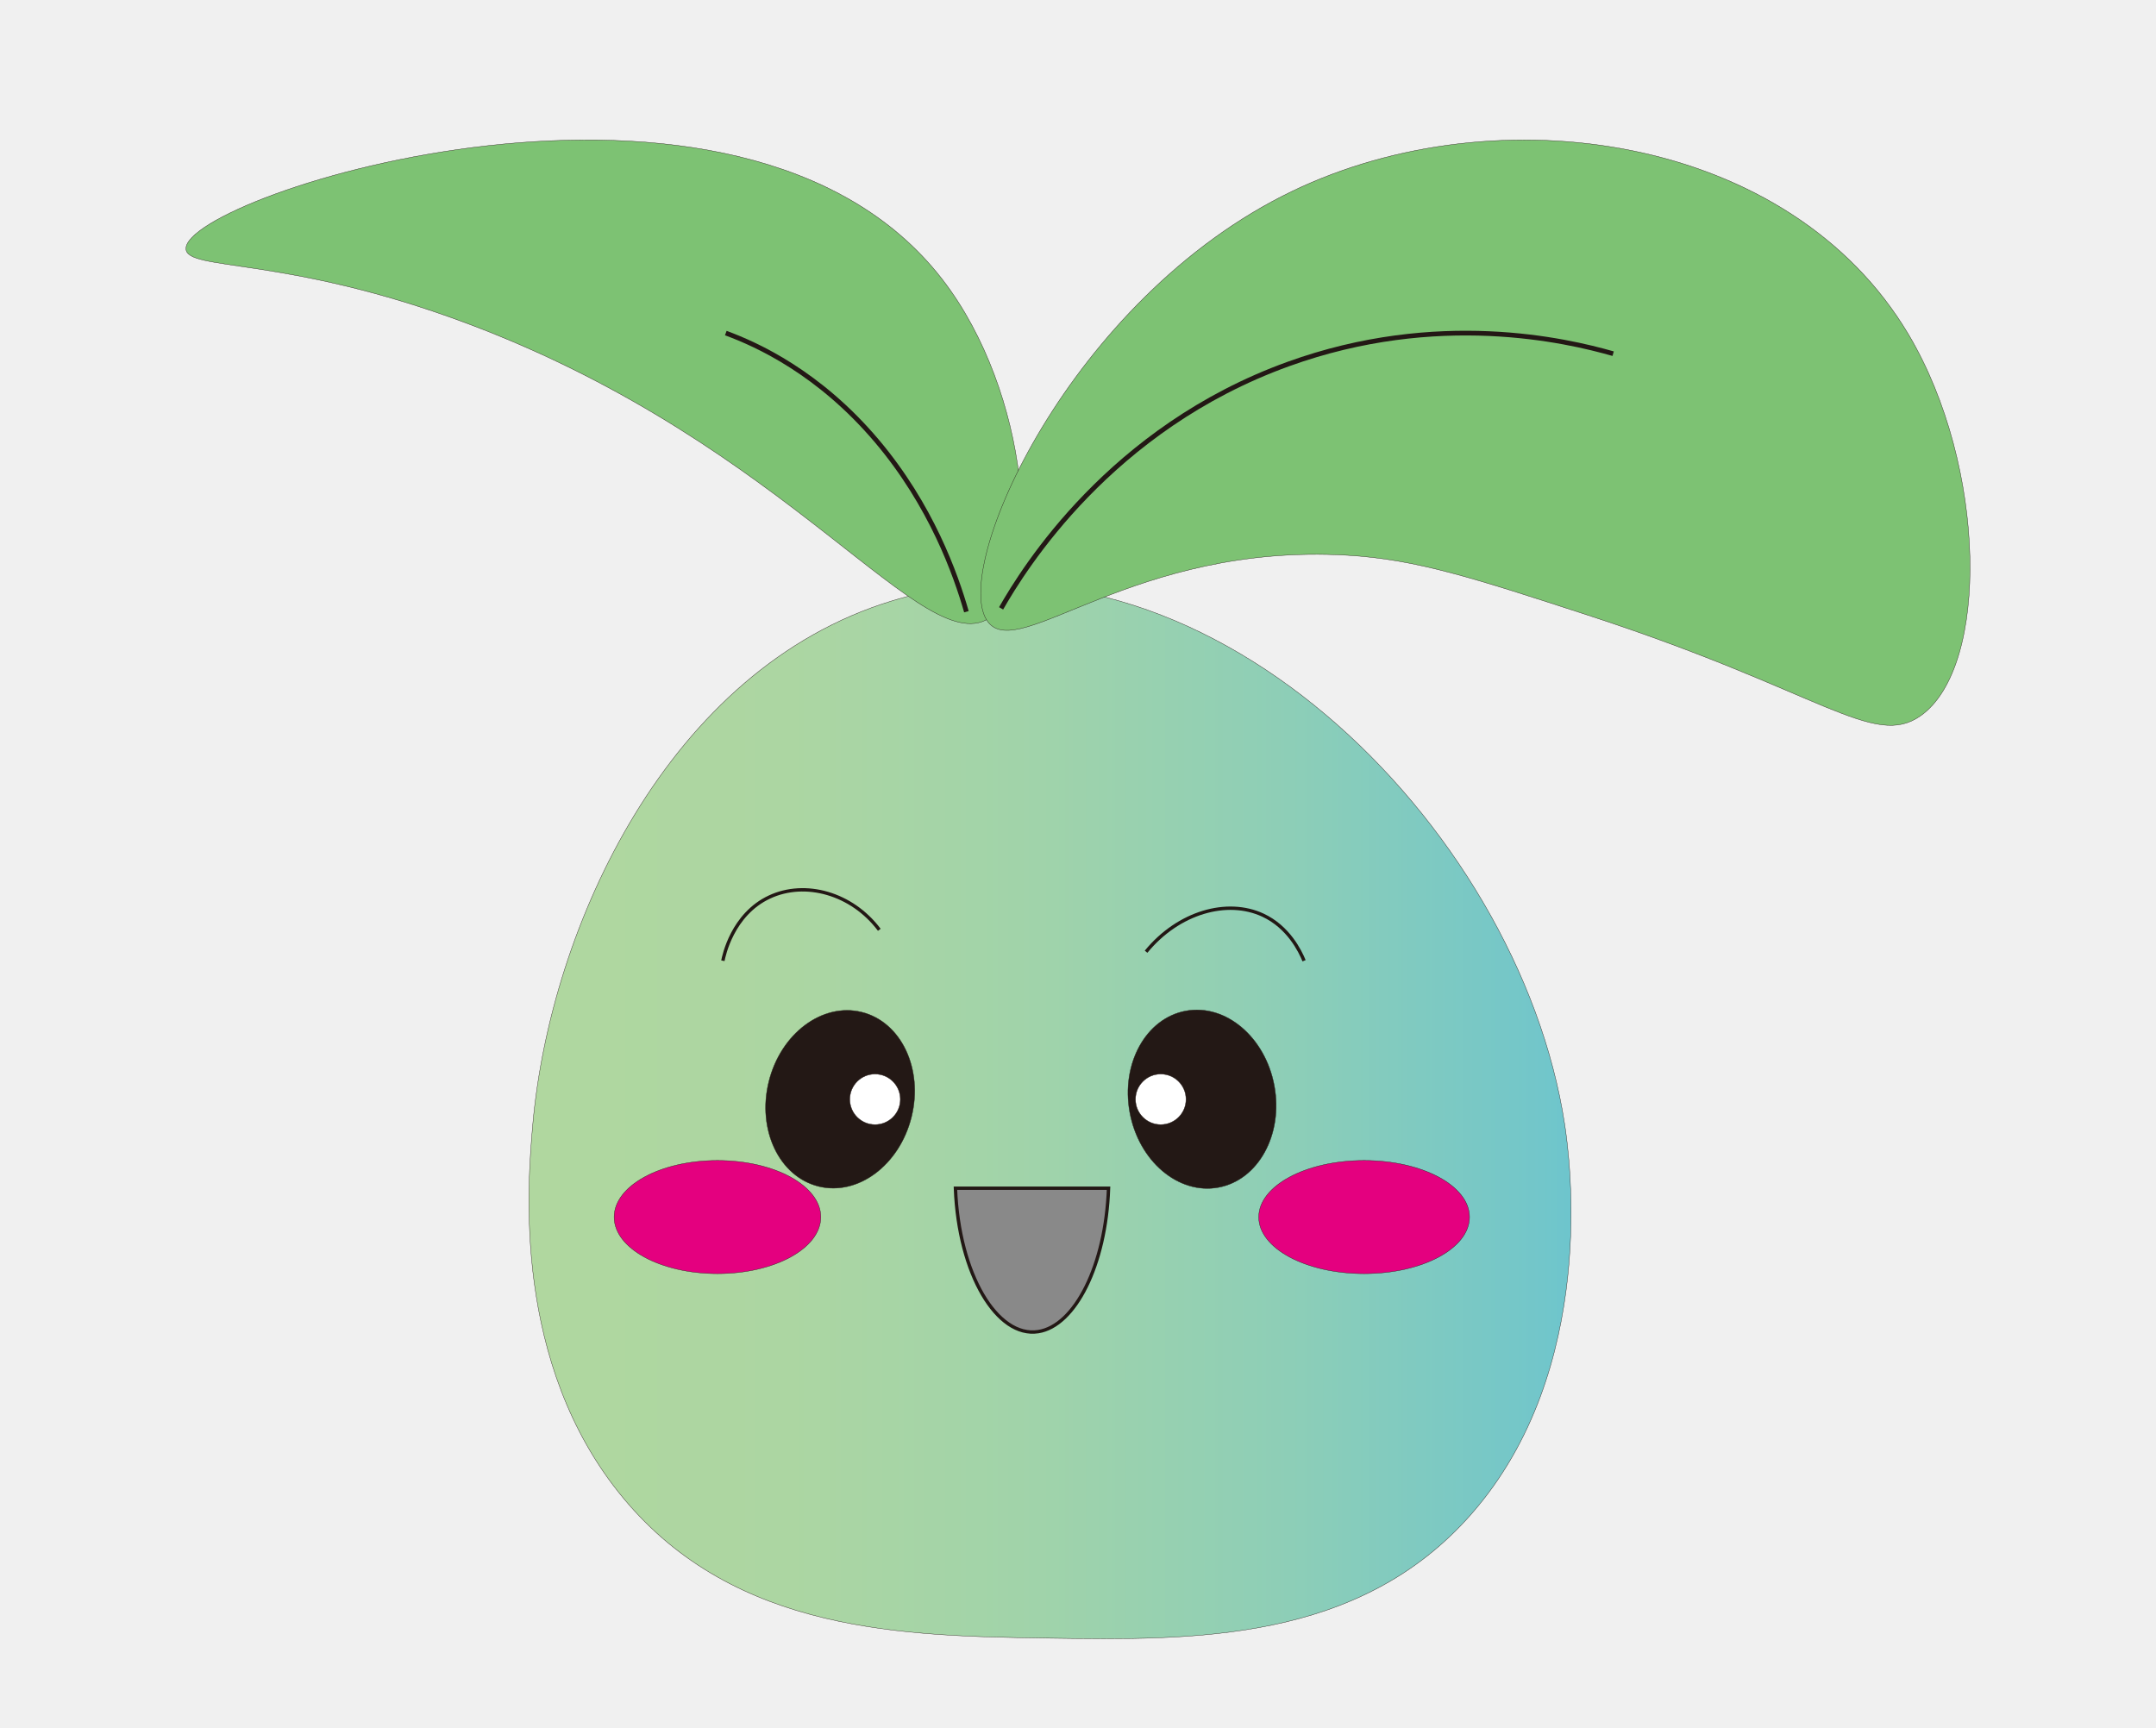
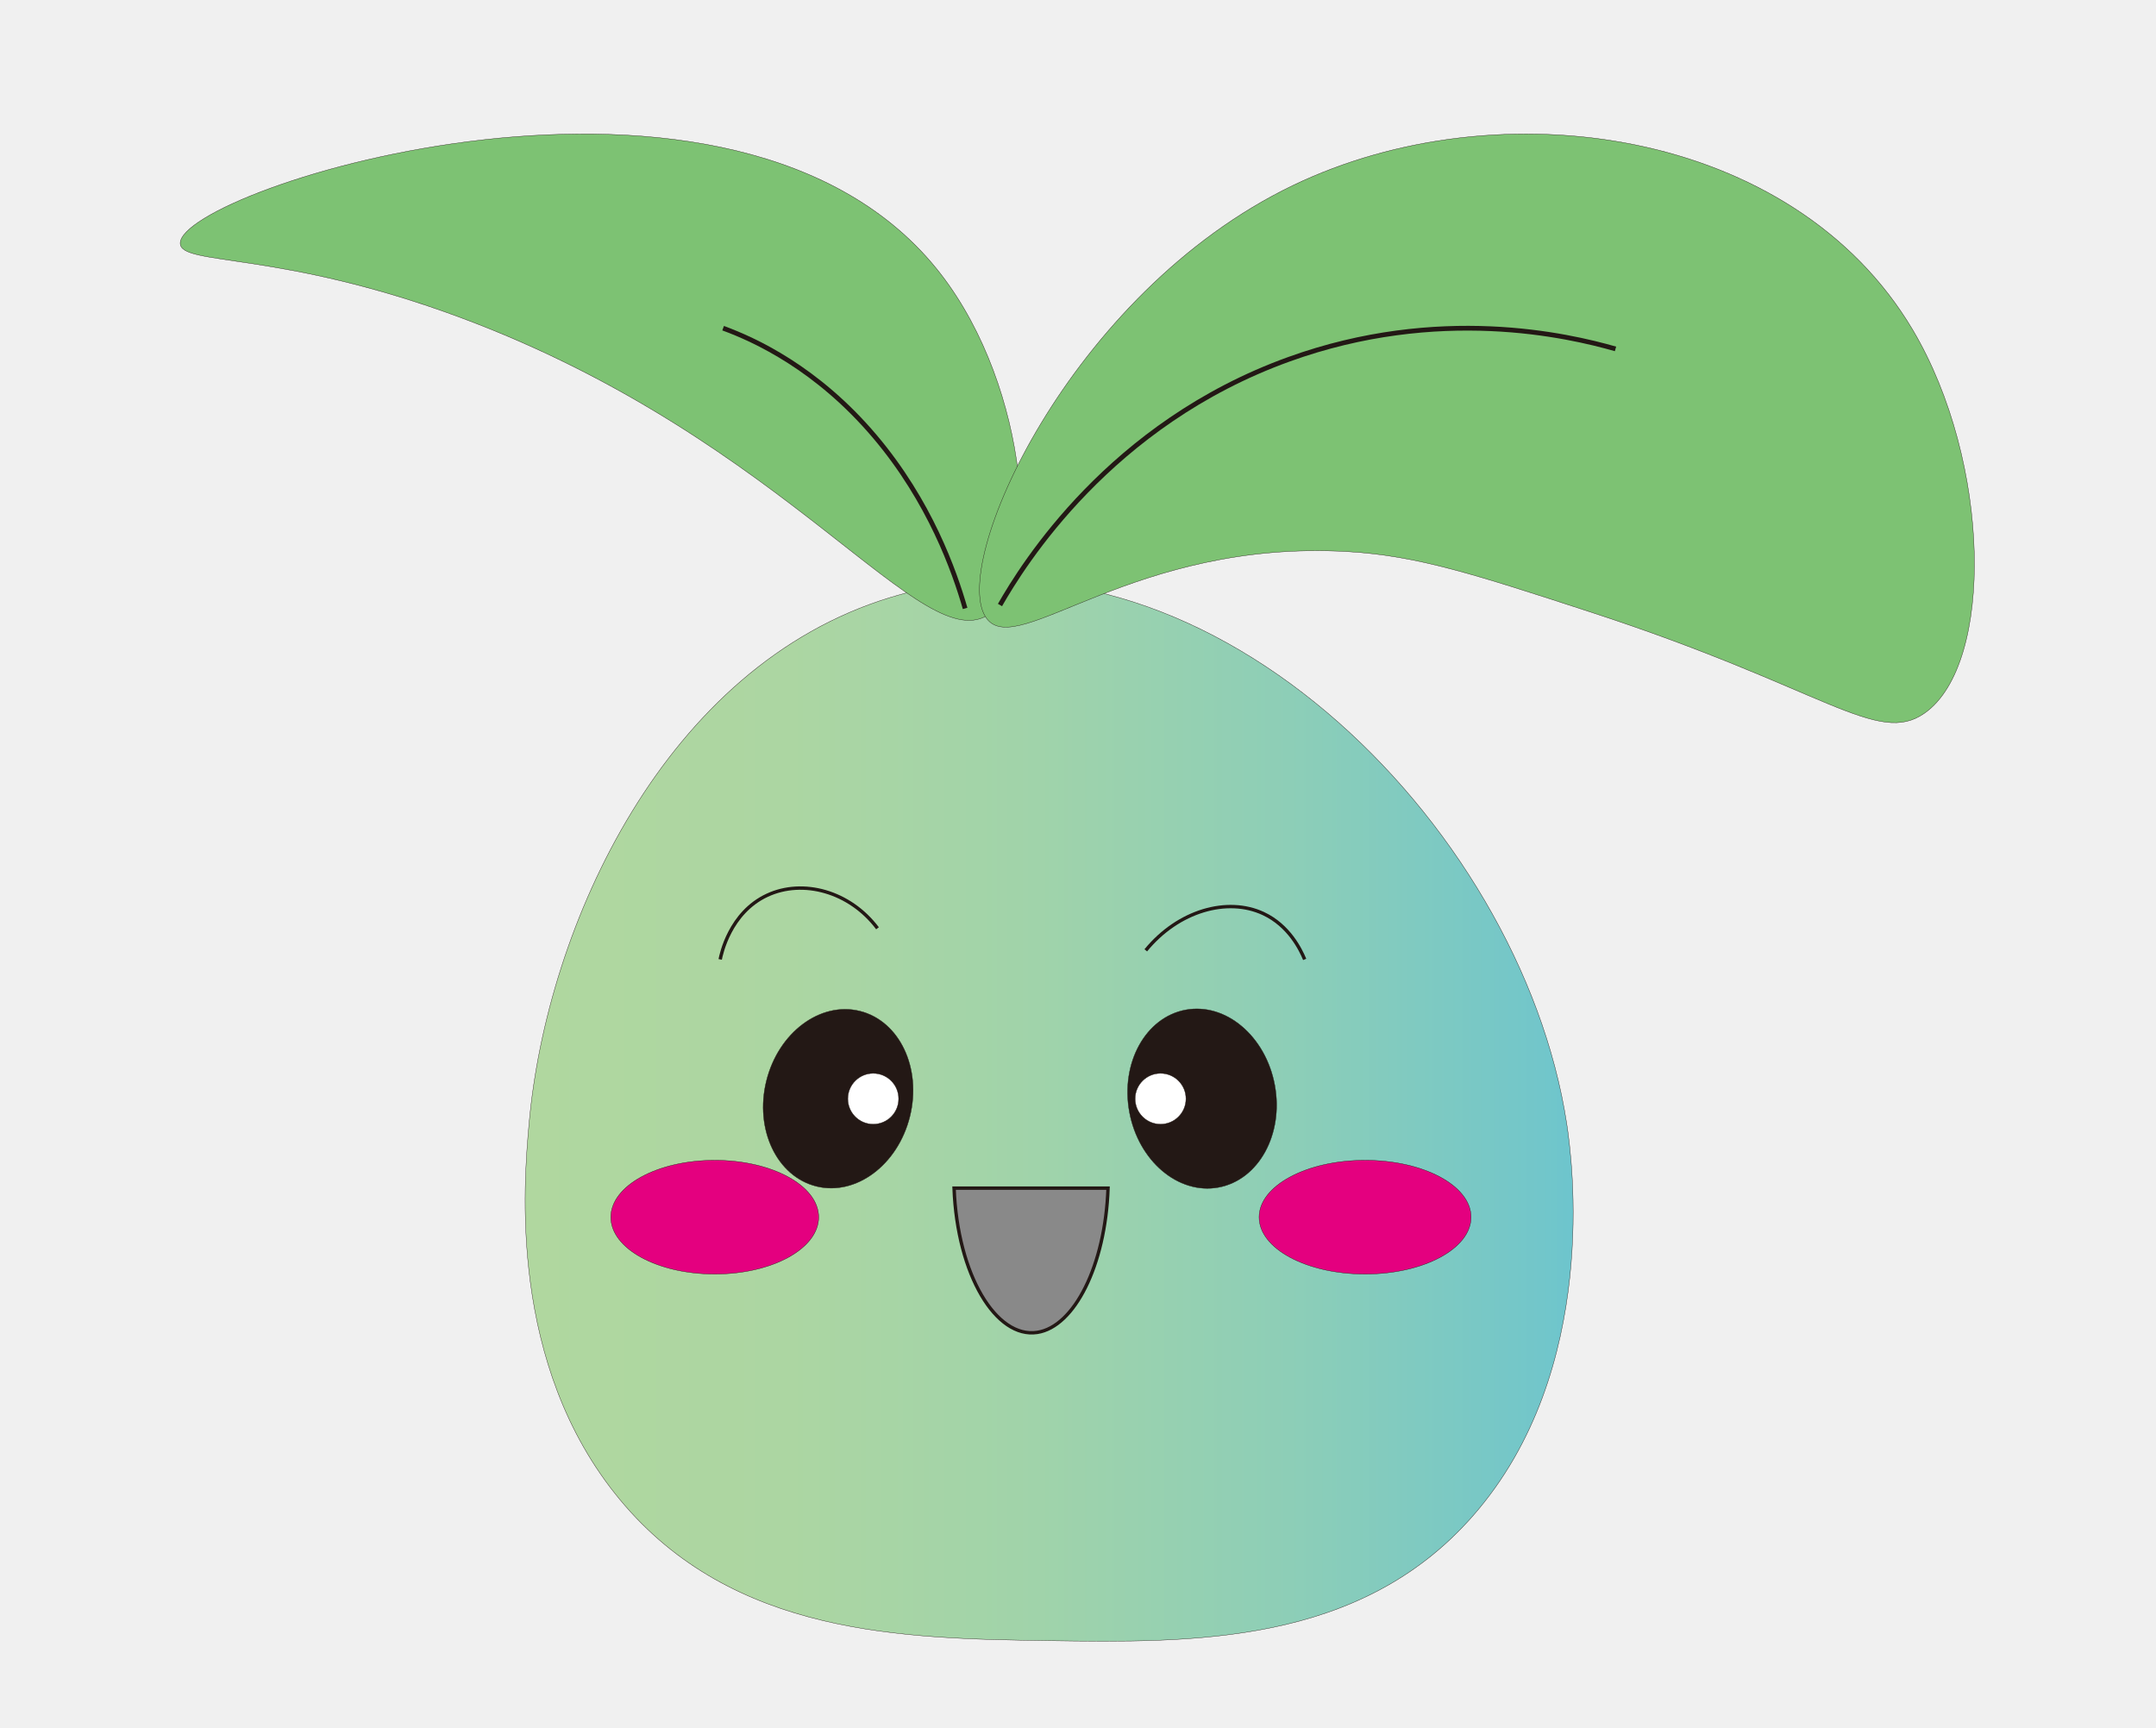
- <svg xmlns="http://www.w3.org/2000/svg" width="100%" height="100%" viewBox="0 0 6401 5129" version="1.1" xml:space="preserve" style="fill-rule:evenodd;clip-rule:evenodd;stroke-miterlimit:10;">
+ <svg xmlns="http://www.w3.org/2000/svg" width="100%" height="100%" viewBox="20 20 6365 5100" version="1.1" xml:space="preserve" style="fill-rule:evenodd;clip-rule:evenodd;stroke-miterlimit:10;">
  <path d="M4645.4,3338.4C4660.4,3436.3 4746.7,4064.6 4368.1,4496.1C4033.2,4877.8 3540.7,4870.6 3113.6,4864.3C2689.9,4858 2183.7,4850.6 1850,4447.7C1518.9,4048.2 1566.5,3511.8 1581.8,3338.5C1633.7,2752.6 1983.5,1985.4 2650,1783.6C3556.9,1508.9 4508.8,2444.5 4645.4,3338.4Z" style="fill:url(#_Linear1);fill-rule:nonzero;stroke:rgb(35,24,21);stroke-width:1px;" />
  <path d="M2797.6,829.4C3058.6,1167.2 3096.4,1717.8 2943.5,1831.2C2748.2,1975.9 2354.1,1323.3 1388.5,961C847.7,758.2 553,806 552.1,738.4C550.1,578.5 2196.9,52.1 2797.6,829.4Z" style="fill:rgb(125,194,115);fill-rule:nonzero;stroke:rgb(35,24,21);stroke-width:1px;" />
  <path d="M4716.6,1827.5C5408.9,2053.1 5562.7,2224.3 5702.5,2125.2C5907.1,1980.2 5899.1,1385.6 5666.6,993.6C5314.1,399.2 4447,274.9 3838.2,566.9C3176.4,884.4 2816.5,1695.6 2933.5,1847.1C3025.8,1966.5 3366.1,1611.8 3999.7,1648.8C4205.3,1660.9 4375.8,1716.4 4716.6,1827.5Z" style="fill:rgb(125,194,115);fill-rule:nonzero;stroke:rgb(35,24,21);stroke-width:1px;" />
  <g transform="matrix(0.2401,-0.9708,0.9708,0.2401,-1273.37,4901.73)">
    <ellipse cx="2494.2" cy="3264.2" rx="266.5" ry="218.2" style="fill:rgb(35,24,21);stroke:rgb(35,24,21);stroke-width:1px;stroke-miterlimit:10.001;" />
  </g>
  <circle cx="2598" cy="3264.3" r="75" style="fill:white;stroke:rgb(35,24,21);stroke-width:1px;" />
  <path d="M2972.2,1806.4C3039.6,1688.6 3296.4,1271.7 3825,1080.9C4267.3,921.1 4649.2,1010.1 4789.3,1050.2" style="fill:none;fill-rule:nonzero;stroke:rgb(35,24,21);stroke-width:14px;" />
  <path d="M2869.2,1816.4C2837.6,1706.3 2765,1500.7 2603,1309.2C2432.2,1107.2 2248.5,1023.4 2154.8,989" style="fill:none;fill-rule:nonzero;stroke:rgb(35,24,21);stroke-width:14px;" />
  <g transform="matrix(0.9833,-0.1819,0.1819,0.9833,-534.173,703.639)">
    <ellipse cx="3568.9" cy="3263.9" rx="218.2" ry="266.5" style="fill:rgb(35,24,21);stroke:rgb(35,24,21);stroke-width:1px;stroke-miterlimit:10;" />
  </g>
  <circle cx="3446.2" cy="3264.3" r="75" style="fill:white;stroke:rgb(35,24,21);stroke-width:1px;" />
  <ellipse cx="2130.1" cy="3613.9" rx="306.8" ry="168.1" style="fill:rgb(228,0,127);stroke:rgb(35,24,21);stroke-width:1px;" />
  <ellipse cx="4050" cy="3613.9" rx="312.9" ry="168.1" style="fill:rgb(228,0,127);stroke:rgb(35,24,21);stroke-width:1px;" />
  <path d="M2836.6,3528.2C2846.3,3784.4 2960.8,3972.8 3082.3,3954.1C3191.4,3937.3 3283.3,3757 3291.2,3528.2L2836.6,3528.2Z" style="fill:rgb(137,137,137);fill-rule:nonzero;stroke:rgb(35,24,21);stroke-width:10px;" />
  <path d="M3402.6,2826C3498.8,2708.7 3643.7,2667.9 3749.8,2717.5C3825.5,2752.9 3859.8,2824.1 3871.7,2852.8" style="fill:none;fill-rule:nonzero;stroke:rgb(35,24,21);stroke-width:10px;" />
  <path d="M2146.2,2852.8C2148.8,2839.1 2174.2,2714.7 2285.1,2663.3C2390.4,2614.4 2528.6,2651.9 2610.6,2760.9" style="fill:none;fill-rule:nonzero;stroke:rgb(35,24,21);stroke-width:10px;" />
  <defs>
    <linearGradient id="_Linear1" x1="0" y1="0" x2="1" y2="0" gradientUnits="userSpaceOnUse" gradientTransform="matrix(3093.94,0,0,3093.94,1570.46,3300.38)">
      <stop offset="0" style="stop-color:rgb(176,215,159);stop-opacity:1" />
      <stop offset="0.25" style="stop-color:rgb(172,214,162);stop-opacity:1" />
      <stop offset="0.49" style="stop-color:rgb(160,211,170);stop-opacity:1" />
      <stop offset="0.73" style="stop-color:rgb(141,206,183);stop-opacity:1" />
      <stop offset="0.97" style="stop-color:rgb(114,198,202);stop-opacity:1" />
      <stop offset="1" style="stop-color:rgb(109,197,205);stop-opacity:1" />
    </linearGradient>
  </defs>
</svg>
